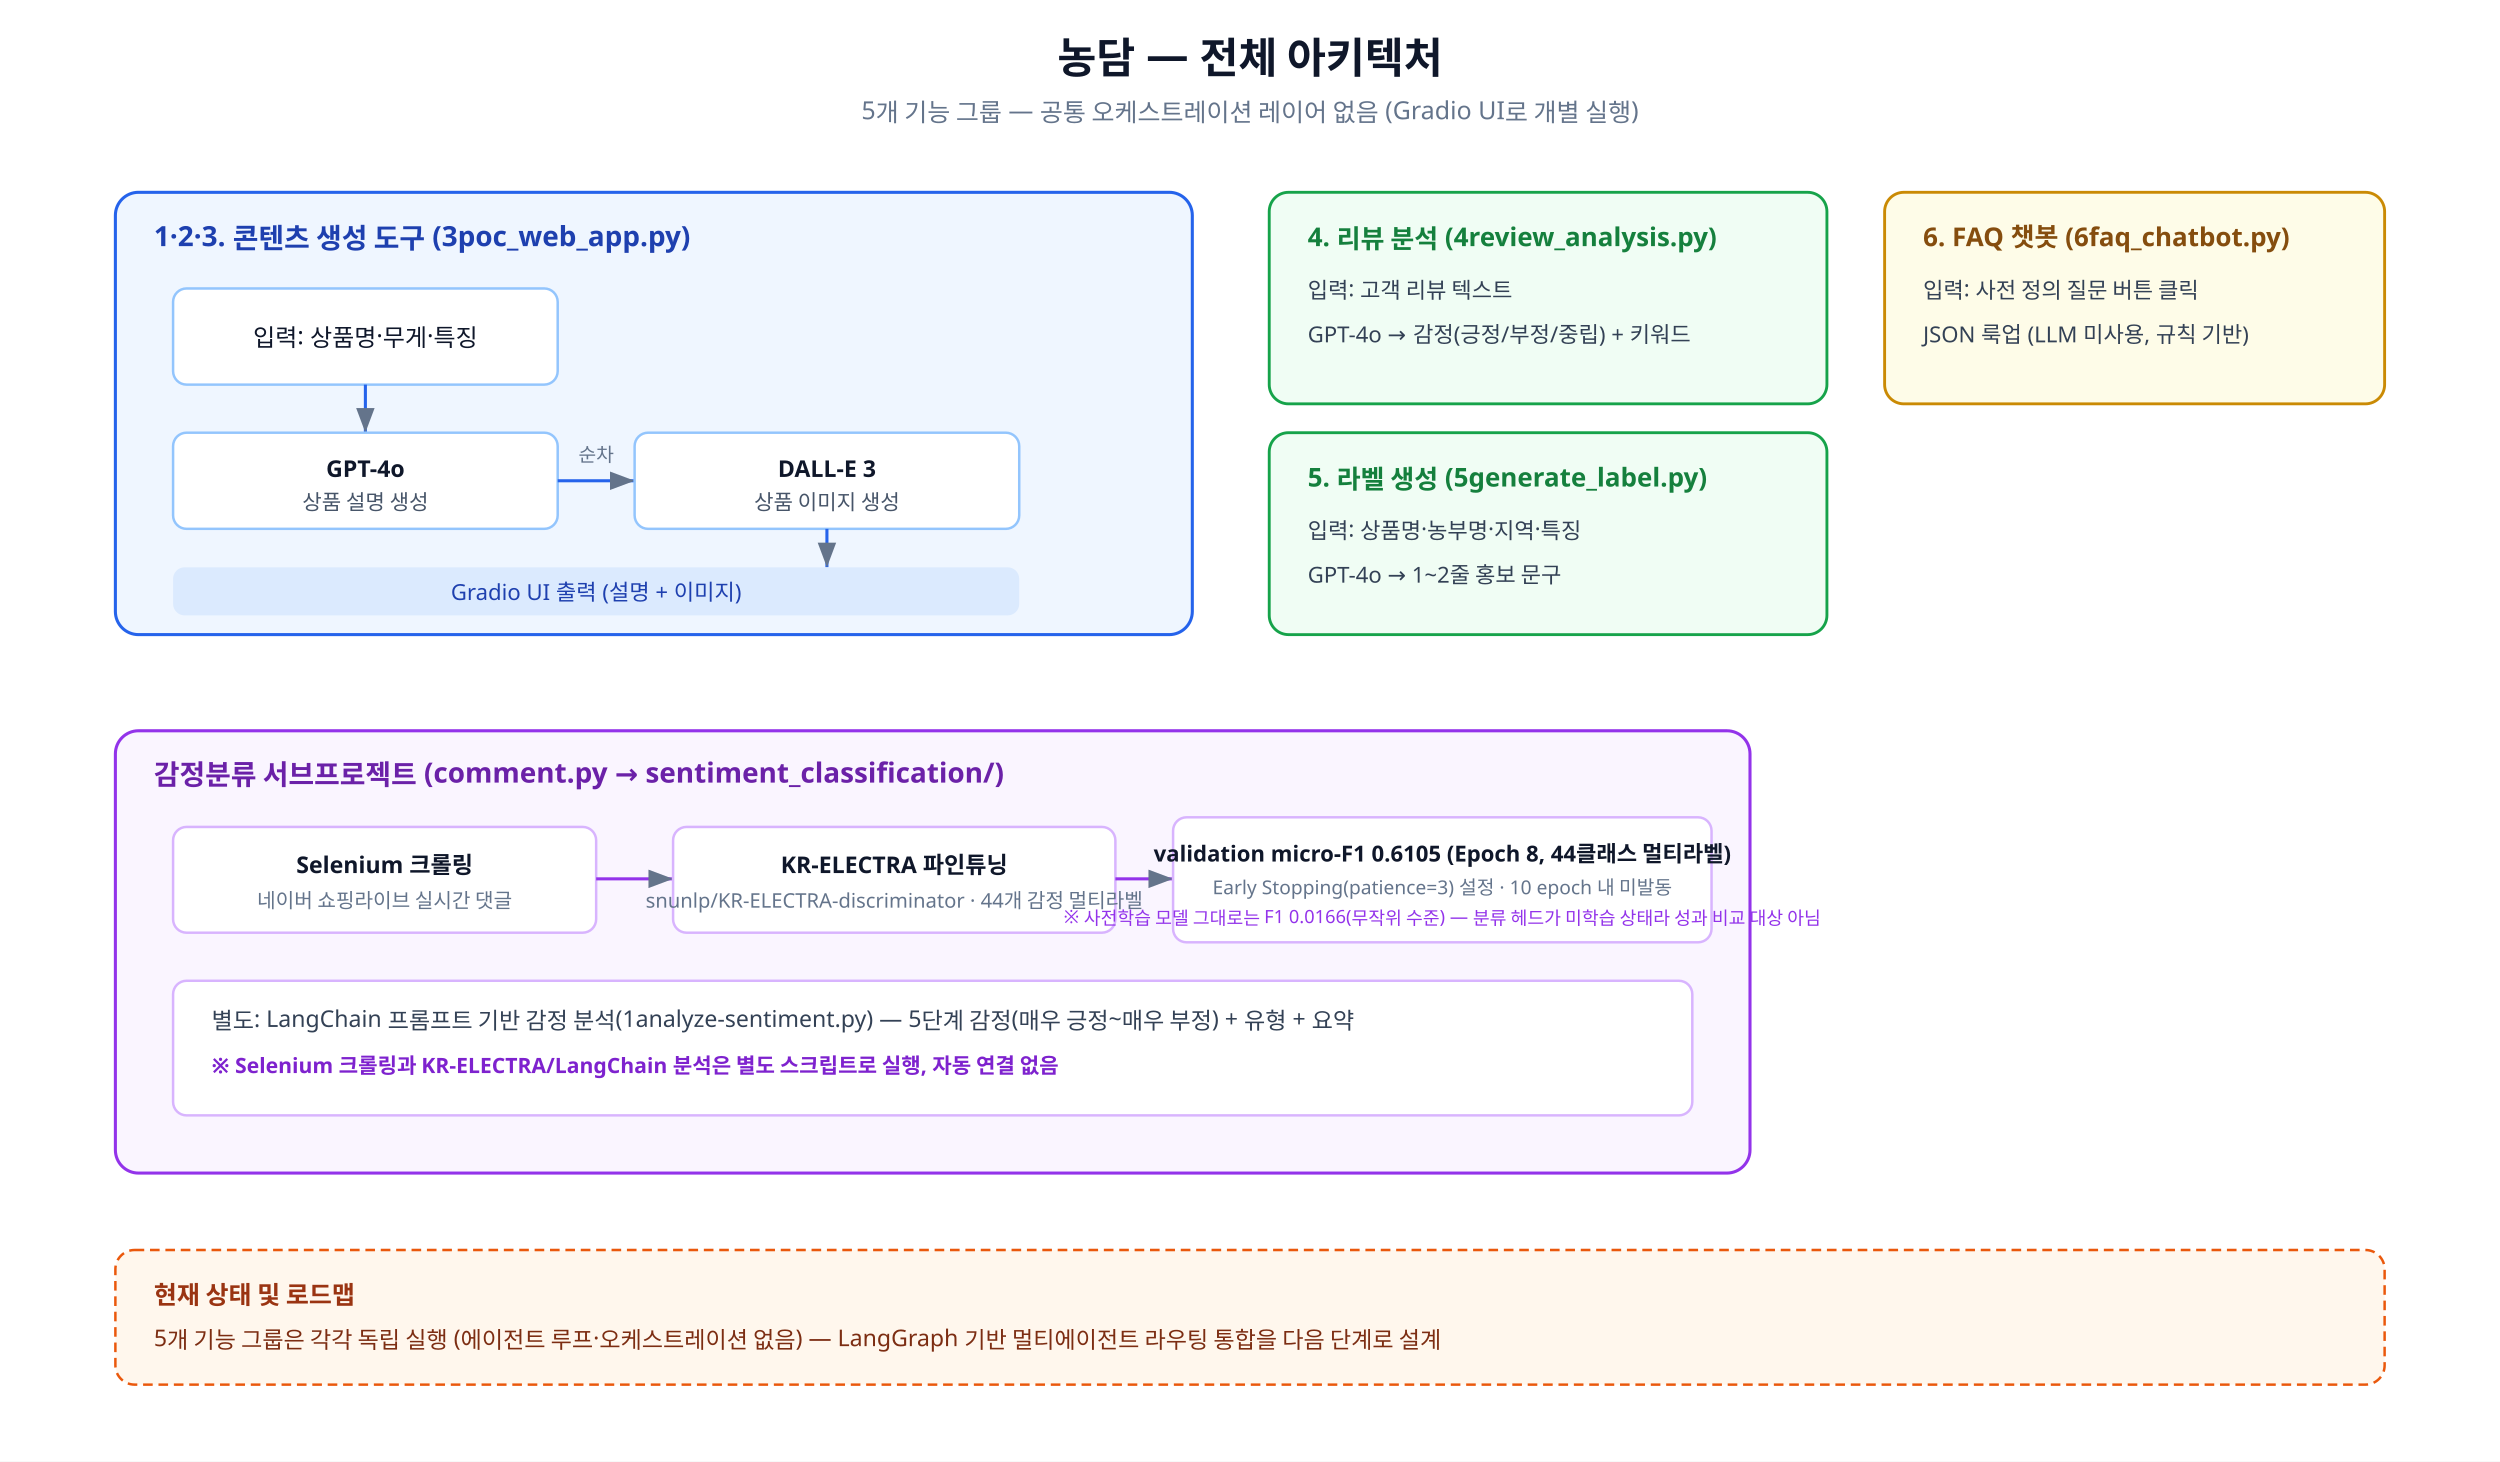
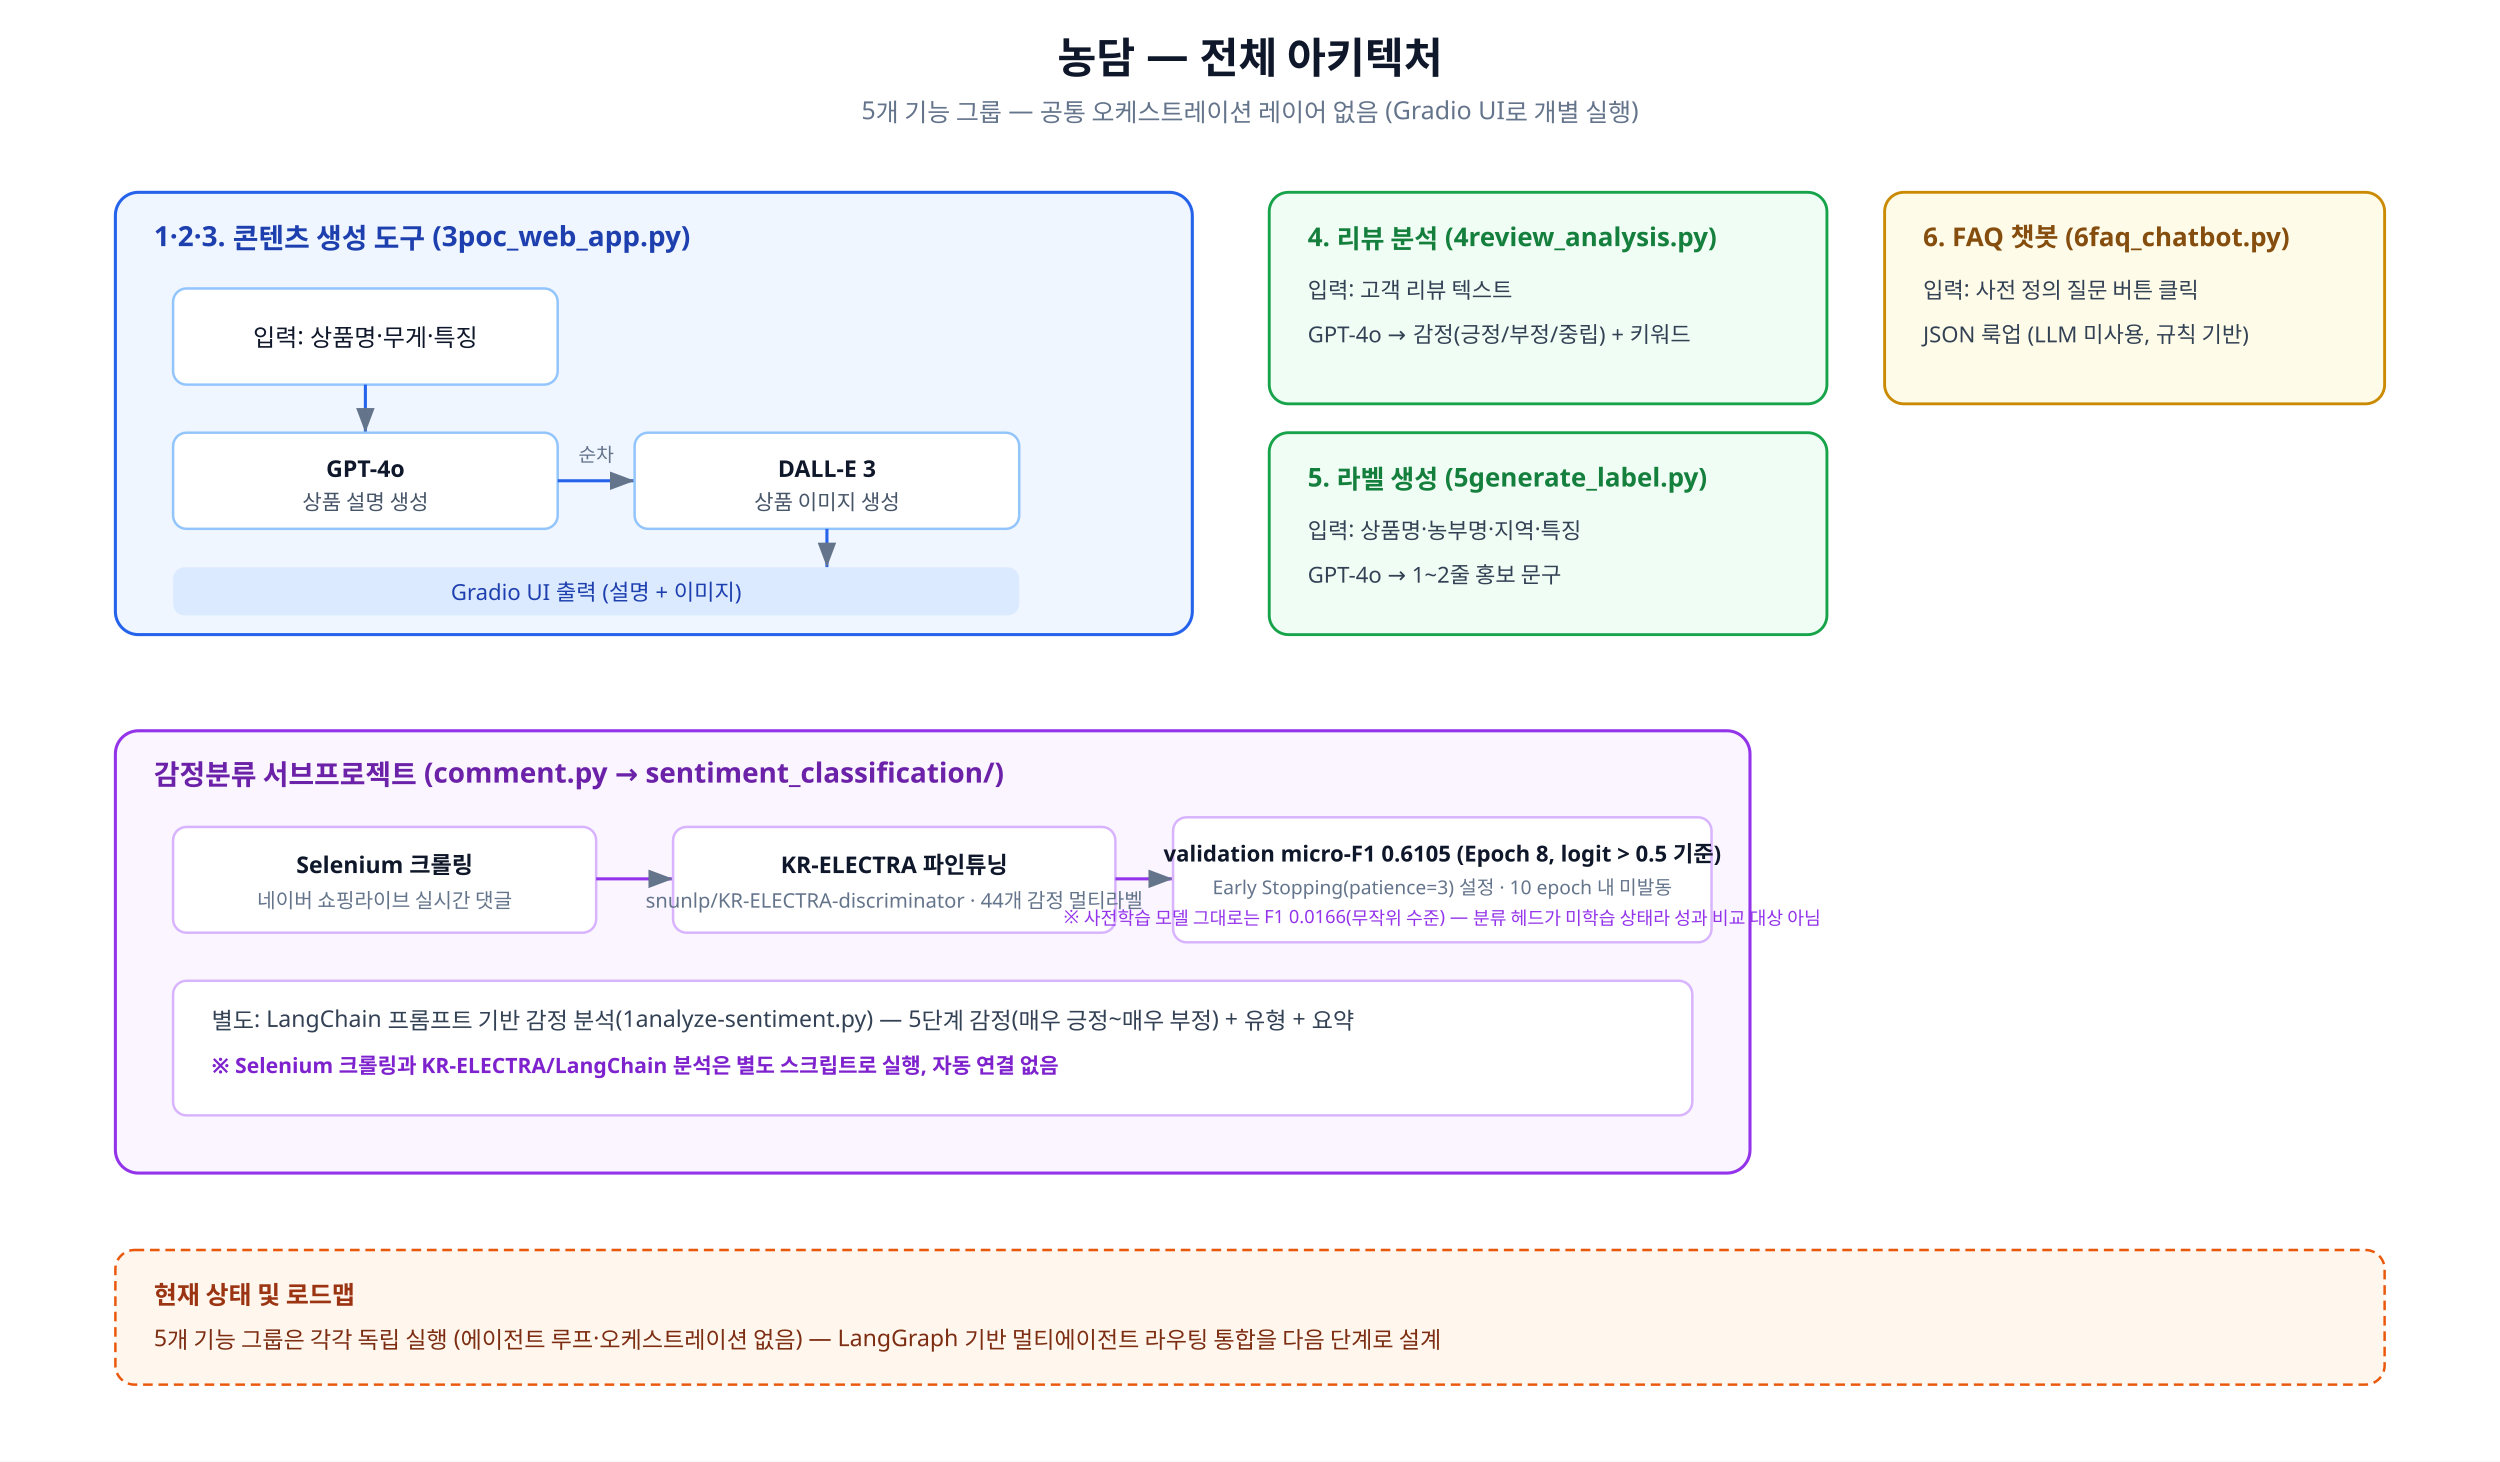
<svg xmlns="http://www.w3.org/2000/svg" width="1300" height="760" viewBox="0 0 1300 760" font-family="'Apple SD Gothic Neo','Malgun Gothic','Noto Sans KR',sans-serif">
  <defs>
    <marker id="ar" markerWidth="10" markerHeight="10" refX="8" refY="3" orient="auto" markerUnits="strokeWidth">
      <path d="M0,0 L8,3 L0,6 Z" fill="#64748b" />
    </marker>
  </defs>
  <rect width="1300" height="760" fill="#ffffff" />
  <text x="650" y="38" text-anchor="middle" font-size="22" font-weight="700" fill="#0f172a">농담 — 전체 아키텍처</text>
  <text x="650" y="62" text-anchor="middle" font-size="13" fill="#64748b">5개 기능 그룹 — 공통 오케스트레이션 레이어 없음 (Gradio UI로 개별 실행)</text>
  <rect x="60" y="100" width="560" height="230" rx="12" fill="#eff6ff" stroke="#2563eb" stroke-width="1.6" />
  <text x="80" y="128" font-size="14.5" font-weight="700" fill="#1e40af">1·2·3. 콘텐츠 생성 도구 (3poc_web_app.py)</text>
  <rect x="90" y="150" width="200" height="50" rx="7" fill="#ffffff" stroke="#93c5fd" stroke-width="1.3" />
  <text x="190" y="180" text-anchor="middle" font-size="12.5" fill="#0f172a">입력: 상품명·무게·특징</text>
  <line x1="190" y1="200" x2="190" y2="225" stroke="#2563eb" stroke-width="1.6" marker-end="url(#ar)" />
  <rect x="90" y="225" width="200" height="50" rx="7" fill="#ffffff" stroke="#93c5fd" stroke-width="1.3" />
  <text x="190" y="248" text-anchor="middle" font-size="12" font-weight="600" fill="#0f172a">GPT-4o</text>
  <text x="190" y="265" text-anchor="middle" font-size="11" fill="#475569">상품 설명 생성</text>
  <line x1="290" y1="250" x2="330" y2="250" stroke="#2563eb" stroke-width="1.6" marker-end="url(#ar)" />
  <text x="310" y="240" text-anchor="middle" font-size="10" fill="#64748b">순차</text>
  <rect x="330" y="225" width="200" height="50" rx="7" fill="#ffffff" stroke="#93c5fd" stroke-width="1.3" />
  <text x="430" y="248" text-anchor="middle" font-size="12" font-weight="600" fill="#0f172a">DALL-E 3</text>
  <text x="430" y="265" text-anchor="middle" font-size="11" fill="#475569">상품 이미지 생성</text>
  <line x1="430" y1="275" x2="430" y2="295" stroke="#2563eb" stroke-width="1.6" marker-end="url(#ar)" />
  <rect x="90" y="295" width="440" height="25" rx="6" fill="#dbeafe" />
  <text x="310" y="312" text-anchor="middle" font-size="11.5" fill="#1e40af">Gradio UI 출력 (설명 + 이미지)</text>
  <rect x="660" y="100" width="290" height="110" rx="10" fill="#f0fdf4" stroke="#16a34a" stroke-width="1.5" />
  <text x="680" y="128" font-size="13.5" font-weight="700" fill="#15803d">4. 리뷰 분석 (4review_analysis.py)</text>
  <text x="680" y="155" font-size="11.5" fill="#334155">입력: 고객 리뷰 텍스트</text>
  <text x="680" y="178" font-size="11.5" fill="#334155">GPT-4o → 감정(긍정/부정/중립) + 키워드</text>
  <rect x="660" y="225" width="290" height="105" rx="10" fill="#f0fdf4" stroke="#16a34a" stroke-width="1.5" />
  <text x="680" y="253" font-size="13.5" font-weight="700" fill="#15803d">5. 라벨 생성 (5generate_label.py)</text>
  <text x="680" y="280" font-size="11.5" fill="#334155">입력: 상품명·농부명·지역·특징</text>
  <text x="680" y="303" font-size="11.5" fill="#334155">GPT-4o → 1~2줄 홍보 문구</text>
  <rect x="980" y="100" width="260" height="110" rx="10" fill="#fefce8" stroke="#ca8a04" stroke-width="1.5" />
  <text x="1000" y="128" font-size="13.5" font-weight="700" fill="#854d0e">6. FAQ 챗봇 (6faq_chatbot.py)</text>
  <text x="1000" y="155" font-size="11.5" fill="#334155">입력: 사전 정의 질문 버튼 클릭</text>
  <text x="1000" y="178" font-size="11.5" fill="#334155">JSON 룩업 (LLM 미사용, 규칙 기반)</text>
  <rect x="60" y="380" width="850" height="230" rx="12" fill="#faf5ff" stroke="#9333ea" stroke-width="1.6" />
  <text x="80" y="408" font-size="14.5" font-weight="700" fill="#6b21a8">감정분류 서브프로젝트 (comment.py → sentiment_classification/)</text>
  <rect x="90" y="430" width="220" height="55" rx="7" fill="#ffffff" stroke="#d8b4fe" stroke-width="1.3" />
  <text x="200" y="454" text-anchor="middle" font-size="12" font-weight="600" fill="#0f172a">Selenium 크롤링</text>
  <text x="200" y="472" text-anchor="middle" font-size="10.5" fill="#64748b">네이버 쇼핑라이브 실시간 댓글</text>
  <line x1="310" y1="457" x2="350" y2="457" stroke="#9333ea" stroke-width="1.6" marker-end="url(#ar)" />
  <rect x="350" y="430" width="230" height="55" rx="7" fill="#ffffff" stroke="#d8b4fe" stroke-width="1.3" />
  <text x="465" y="454" text-anchor="middle" font-size="12" font-weight="600" fill="#0f172a">KR-ELECTRA 파인튜닝</text>
  <text x="465" y="472" text-anchor="middle" font-size="10.5" fill="#64748b">snunlp/KR-ELECTRA-discriminator · 44개 감정 멀티라벨</text>
  <line x1="580" y1="457" x2="610" y2="457" stroke="#9333ea" stroke-width="1.6" marker-end="url(#ar)" />
  <rect x="610" y="425" width="280" height="65" rx="7" fill="#ffffff" stroke="#d8b4fe" stroke-width="1.3" />
-   <text x="750" y="448" text-anchor="middle" font-size="11.5" font-weight="600" fill="#0f172a">validation micro-F1 0.6105 (Epoch 8, 44클래스 멀티라벨)</text>
+   <text x="750" y="448" text-anchor="middle" font-size="11.5" font-weight="600" fill="#0f172a">validation micro-F1 0.6105 (Epoch 8, logit &gt; 0.5 기준)</text>
  <text x="750" y="465" text-anchor="middle" font-size="10" fill="#64748b">Early Stopping(patience=3) 설정 · 10 epoch 내 미발동</text>
  <text x="750" y="480" text-anchor="middle" font-size="9.5" fill="#9333ea">※ 사전학습 모델 그대로는 F1 0.0166(무작위 수준) — 분류 헤드가 미학습 상태라 성과 비교 대상 아님</text>
  <rect x="90" y="510" width="790" height="70" rx="7" fill="#ffffff" stroke="#d8b4fe" stroke-width="1.3" />
  <text x="110" y="535" font-size="12" fill="#334155">별도: LangChain 프롬프트 기반 감정 분석(1analyze-sentiment.py) — 5단계 감정(매우 긍정~매우 부정) + 유형 + 요약</text>
  <text x="110" y="558" font-size="11" fill="#7e22ce" font-weight="600">※ Selenium 크롤링과 KR-ELECTRA/LangChain 분석은 별도 스크립트로 실행, 자동 연결 없음</text>
  <rect x="60" y="650" width="1180" height="70" rx="10" fill="#fff7ed" stroke="#ea580c" stroke-width="1.3" stroke-dasharray="5,3" />
  <text x="80" y="678" font-size="13" font-weight="700" fill="#9a3412">현재 상태 및 로드맵</text>
  <text x="80" y="700" font-size="12" fill="#7c2d12">5개 기능 그룹은 각각 독립 실행 (에이전트 루프·오케스트레이션 없음) — LangGraph 기반 멀티에이전트 라우팅 통합을 다음 단계로 설계</text>
</svg>
